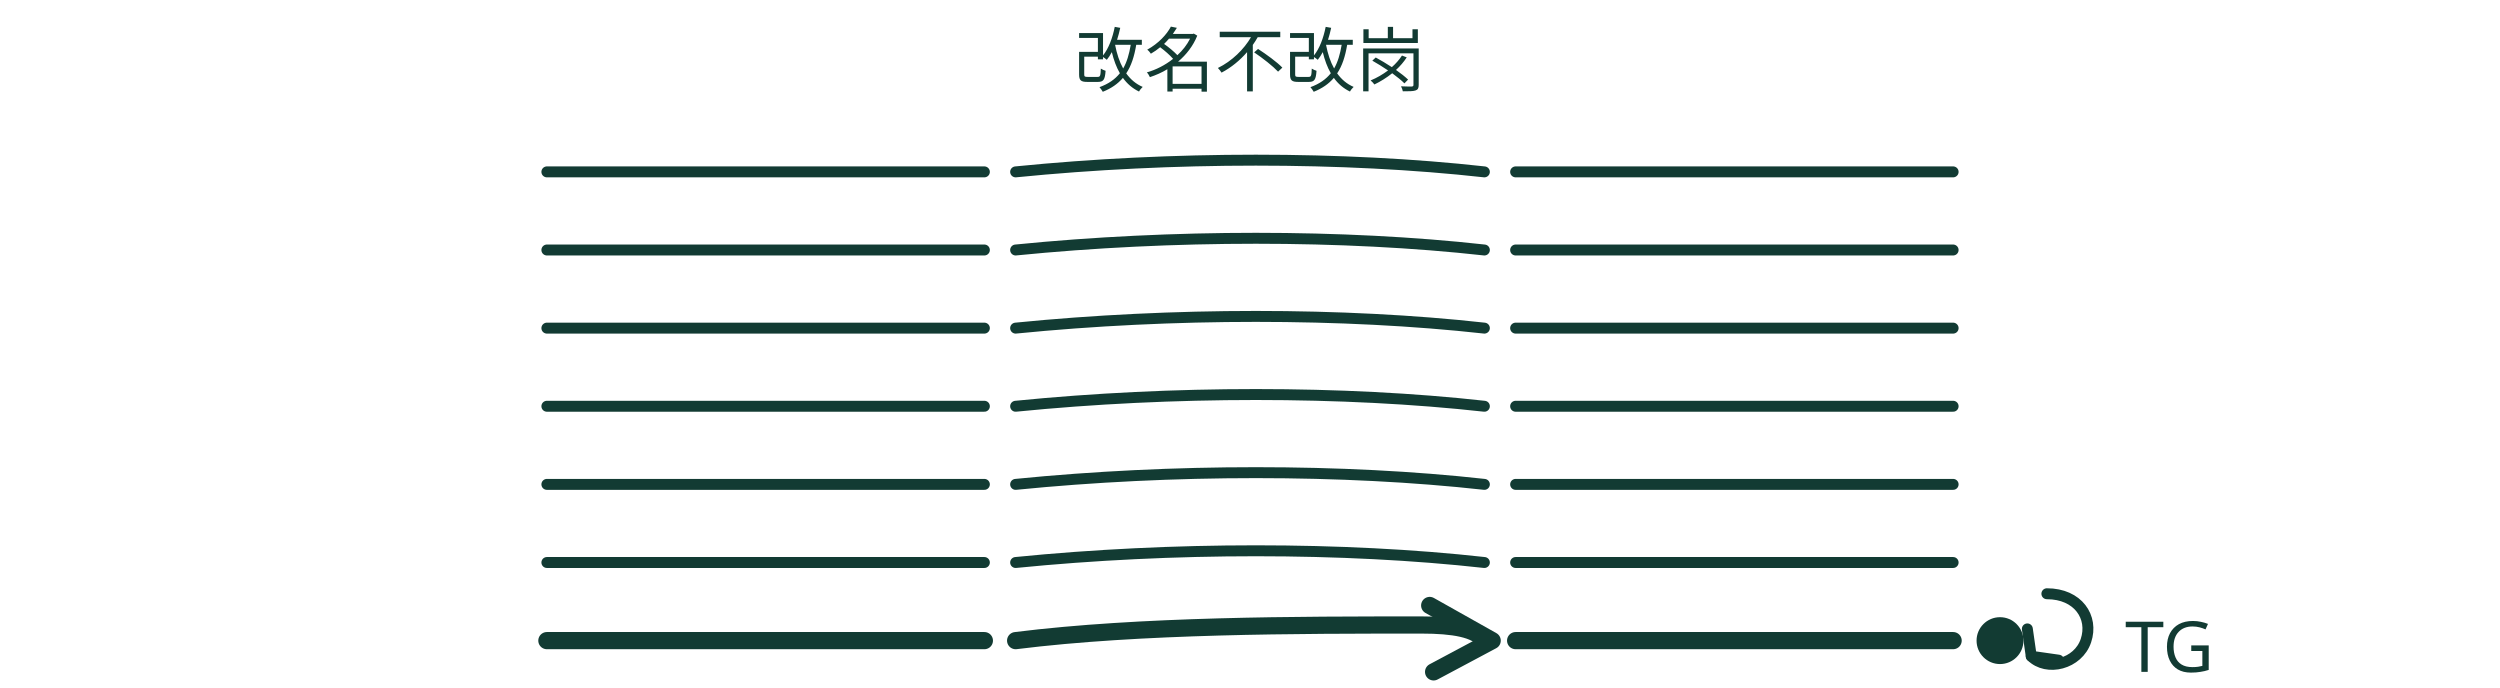
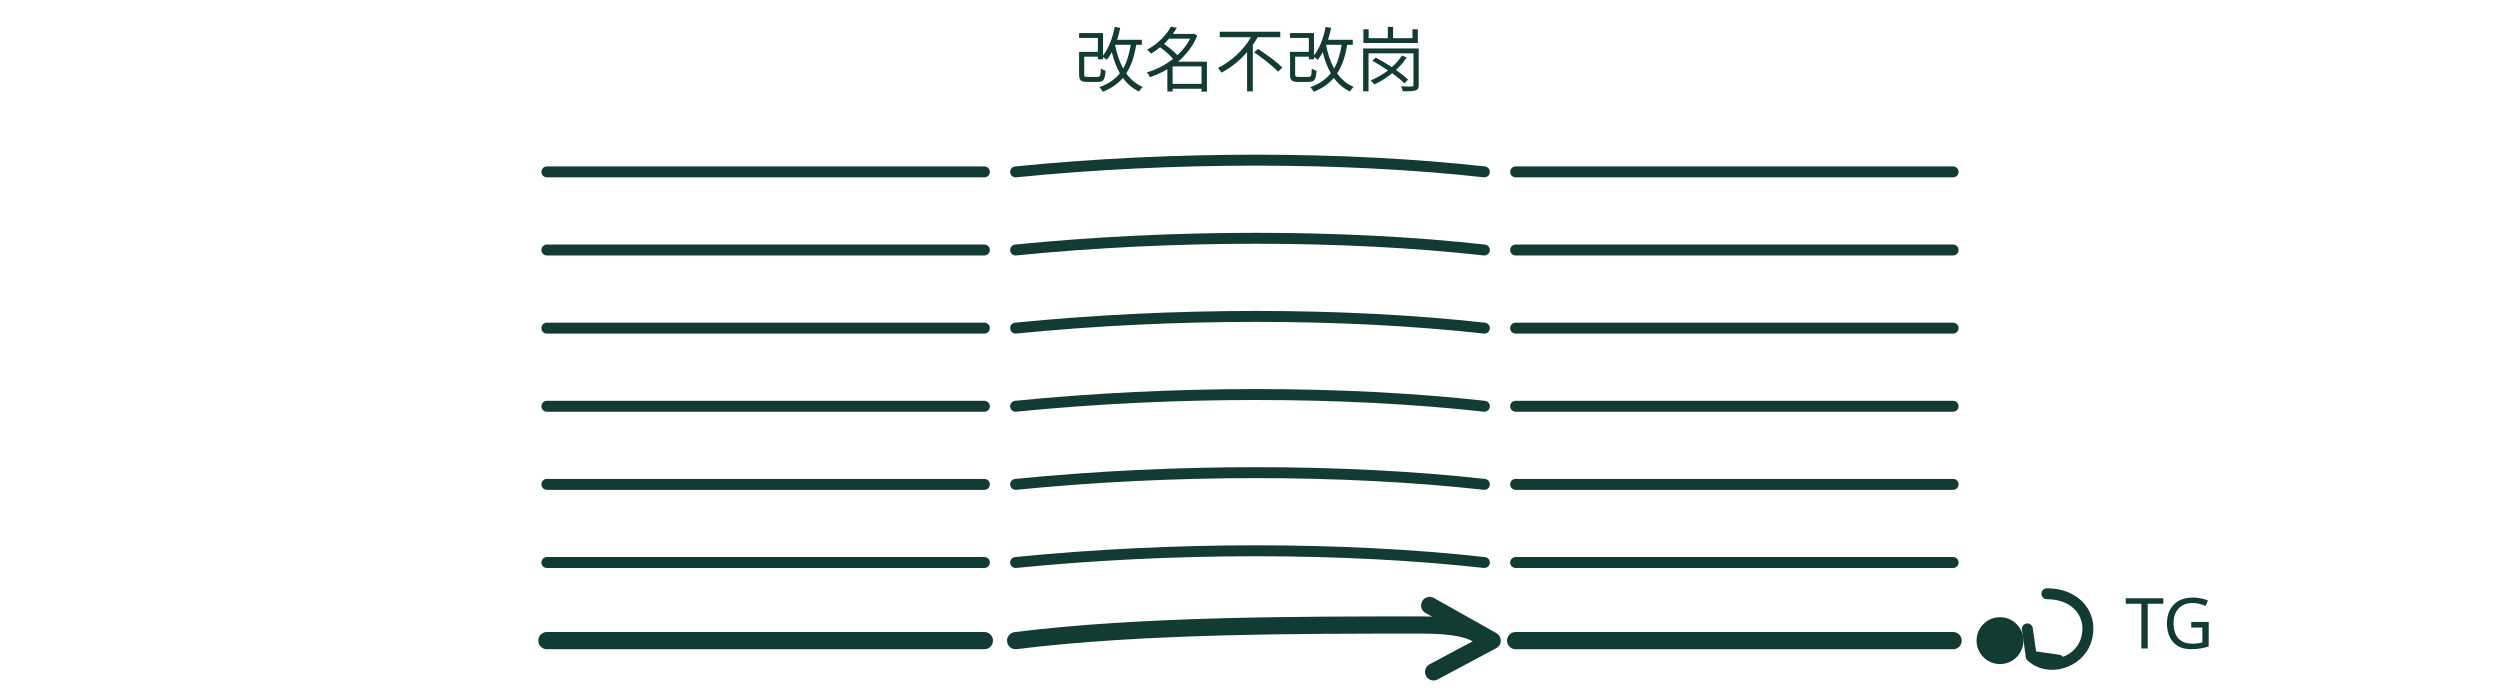
<svg xmlns="http://www.w3.org/2000/svg" viewBox="0 0 320 88" role="img" aria-label="七大寄存器改名不改岗，TG 一条指令硬件翻转" fill="none" stroke="var(--cover-ink, #123b33)" stroke-linecap="round" stroke-linejoin="round">
  <text x="160" y="11" font-family="sans-serif" font-size="9" fill="var(--cover-ink, #123b33)" stroke="none" text-anchor="middle">改名不改岗</text>
  <path d="M70 22 C 96 22, 122 22, 126 22 M70 32 C 96 32, 122 32, 126 32 M70 42 C 96 42, 122 42, 126 42 M70 52 C 96 52, 122 52, 126 52 M70 62 C 96 62, 122 62, 126 62 M70 72 C 96 72, 122 72, 126 72" stroke-width="1.4" />
  <path d="M70 82 C 96 82, 122 82, 126 82" stroke-width="2.2" />
  <path d="M194 22 C 198 22, 224 22, 250 22 M194 32 C 198 32, 224 32, 250 32 M194 42 C 198 42, 224 42, 250 42 M194 52 C 198 52, 224 52, 250 52 M194 62 C 198 62, 224 62, 250 62 M194 72 C 198 72, 224 72, 250 72" stroke-width="1.4" />
  <path d="M194 82 C 198 82, 224 82, 250 82" stroke-width="2.2" />
  <path d="M130 22 C 150 20, 172 20, 190 22" stroke-width="1.4" />
  <path d="M130 32 C 150 30, 172 30, 190 32" stroke-width="1.4" />
  <path d="M130 42 C 150 40, 172 40, 190 42" stroke-width="1.4" />
  <path d="M130 52 C 150 50, 172 50, 190 52" stroke-width="1.4" />
  <path d="M130 62 C 150 60, 172 60, 190 62" stroke-width="1.4" />
  <path d="M130 72 C 150 70, 172 70, 190 72" stroke-width="1.4" />
  <path d="M130 82 C 146 80, 166 80, 182 80 C 186 80, 189 80.5, 190 82" stroke-width="2.2" />
  <path d="M183 77.5 L191 82 L183.5 86" stroke-width="2.2" />
  <circle cx="256" cy="82" r="3" fill="var(--cover-ink, #123b33)" stroke="none" />
  <path d="M262 76 C 266 76, 268 79, 267 82 C 266 85, 262 86, 260 84" stroke-width="1.4" />
  <path d="M260 84 L259.5 80.5 M260 84 L263.5 84.5" stroke-width="1.4" />
-   <text x="272" y="86" font-family="sans-serif" font-size="9" fill="var(--cover-ink, #123b33)" stroke="none">TG</text>
+   <text x="272" y="83" font-family="sans-serif" font-size="9" fill="var(--cover-ink, #123b33)" stroke="none">TG</text>
</svg>
